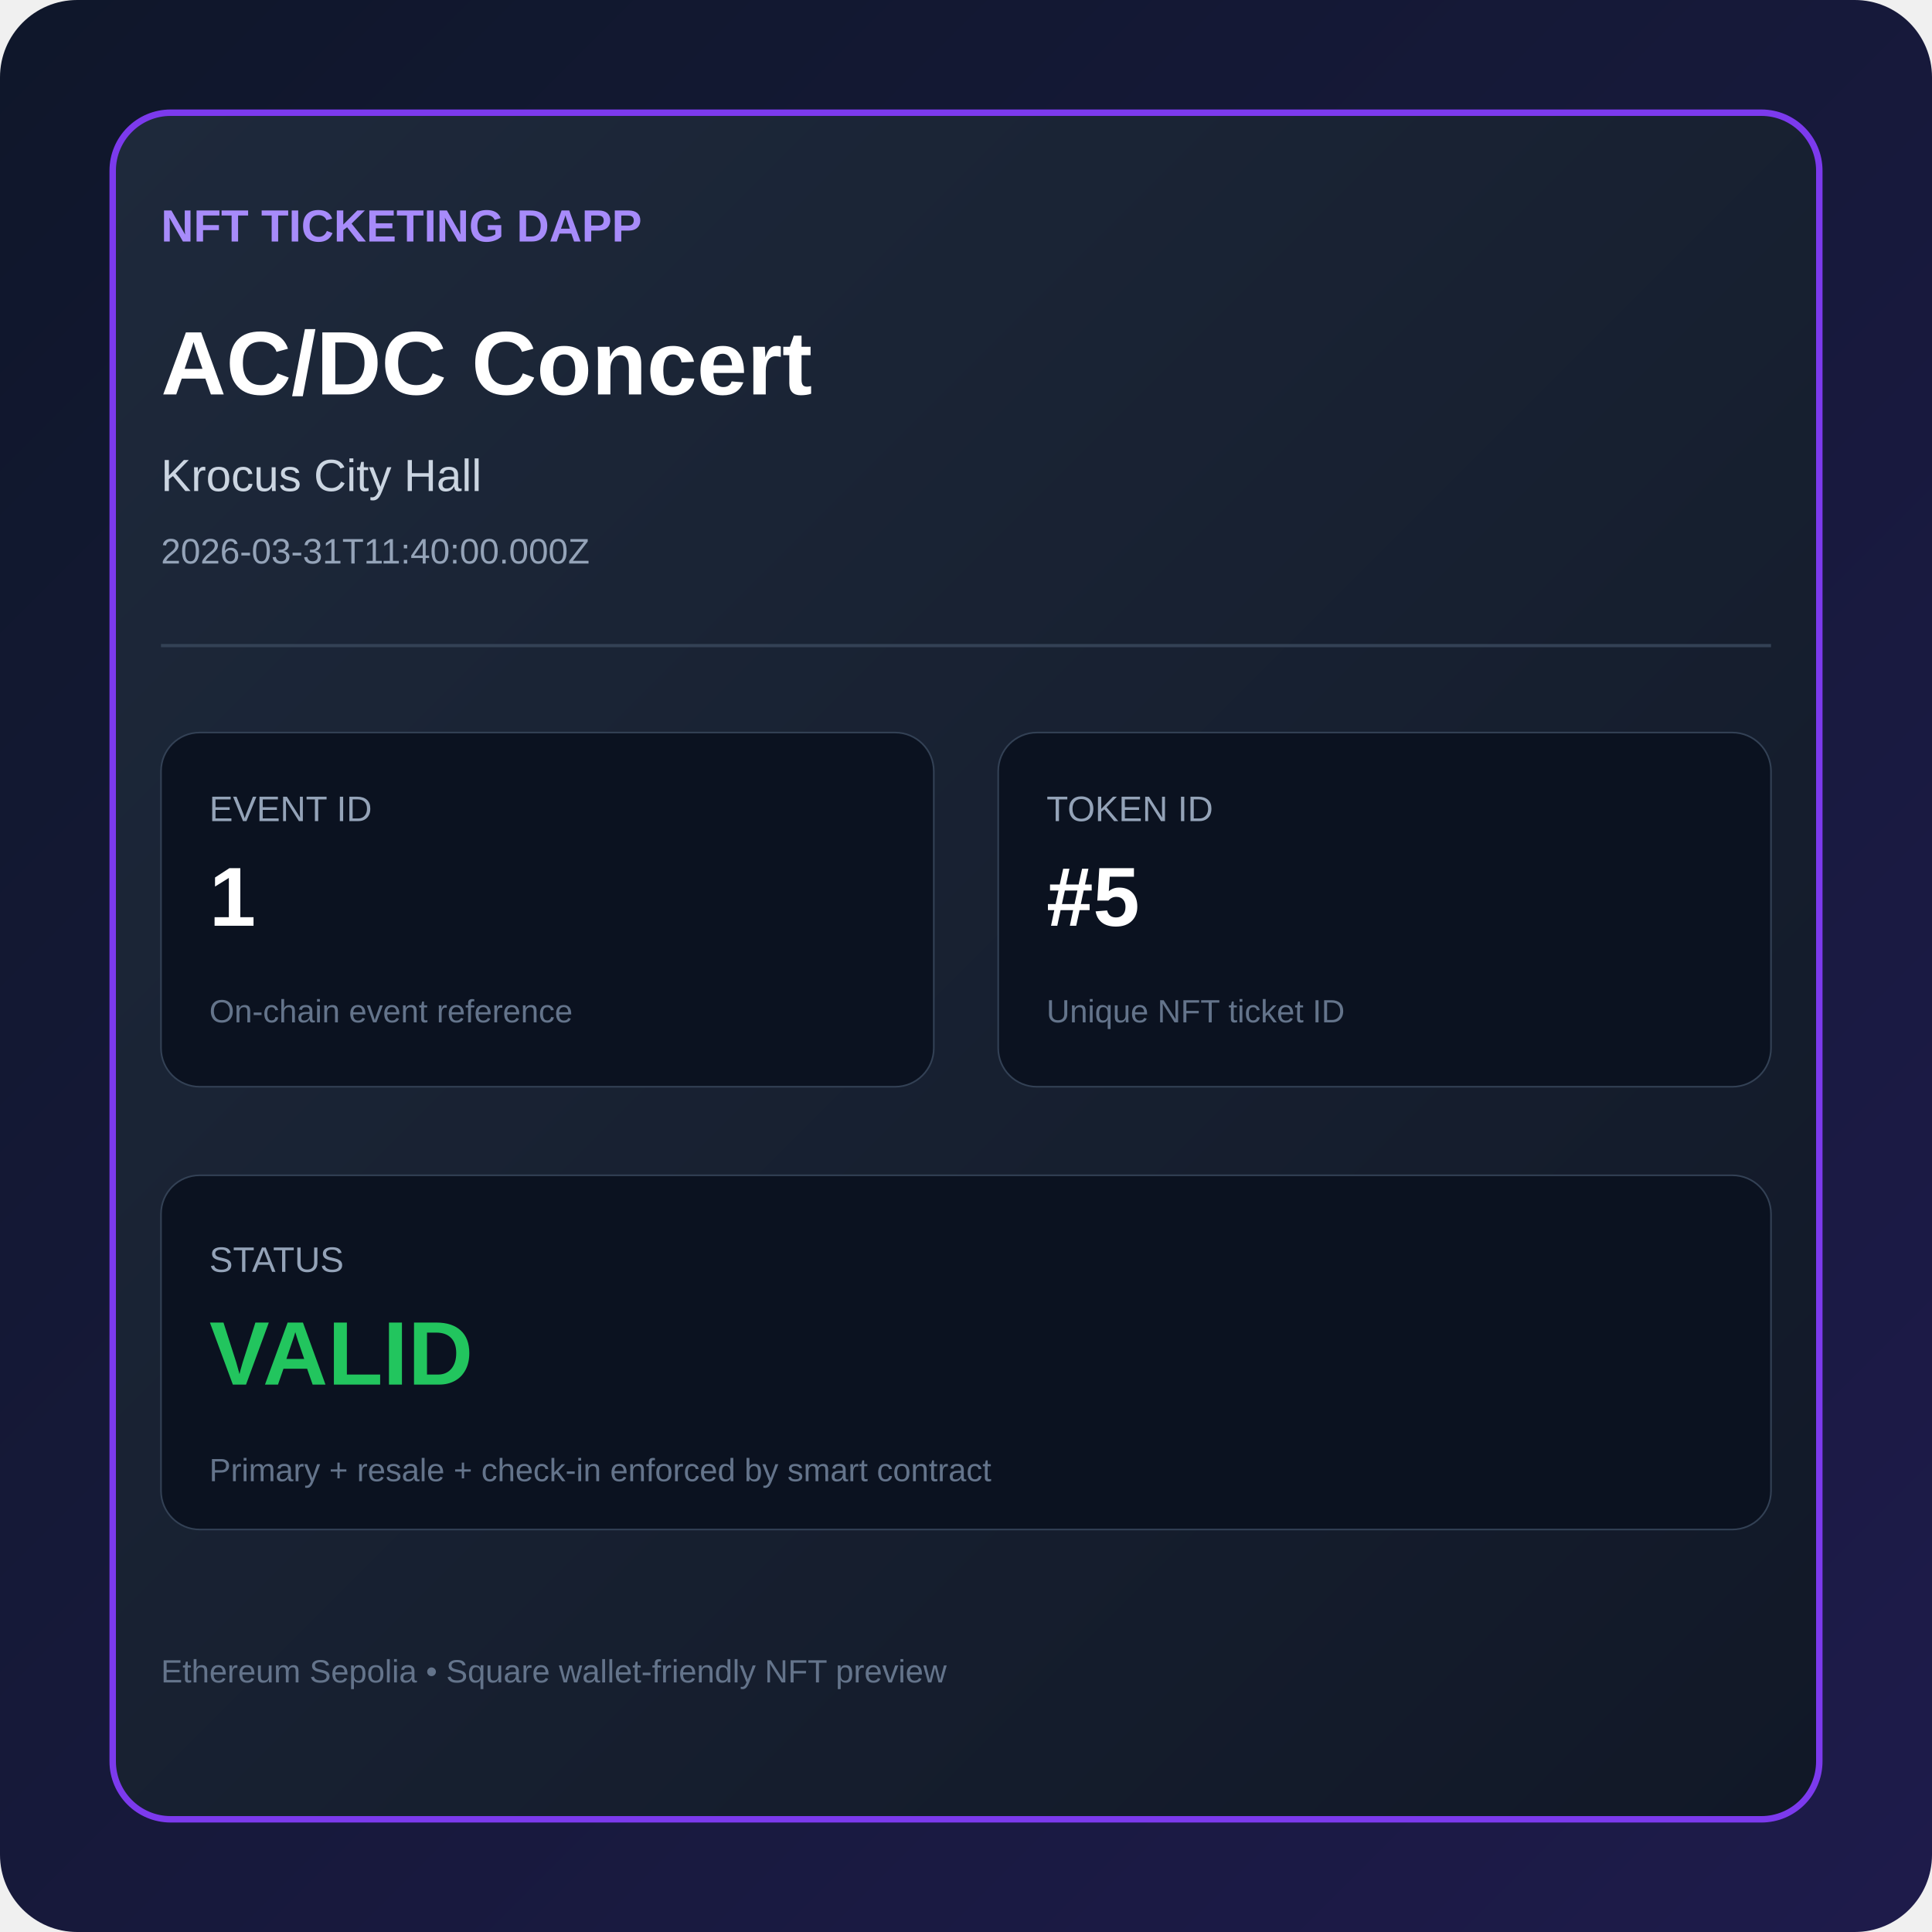
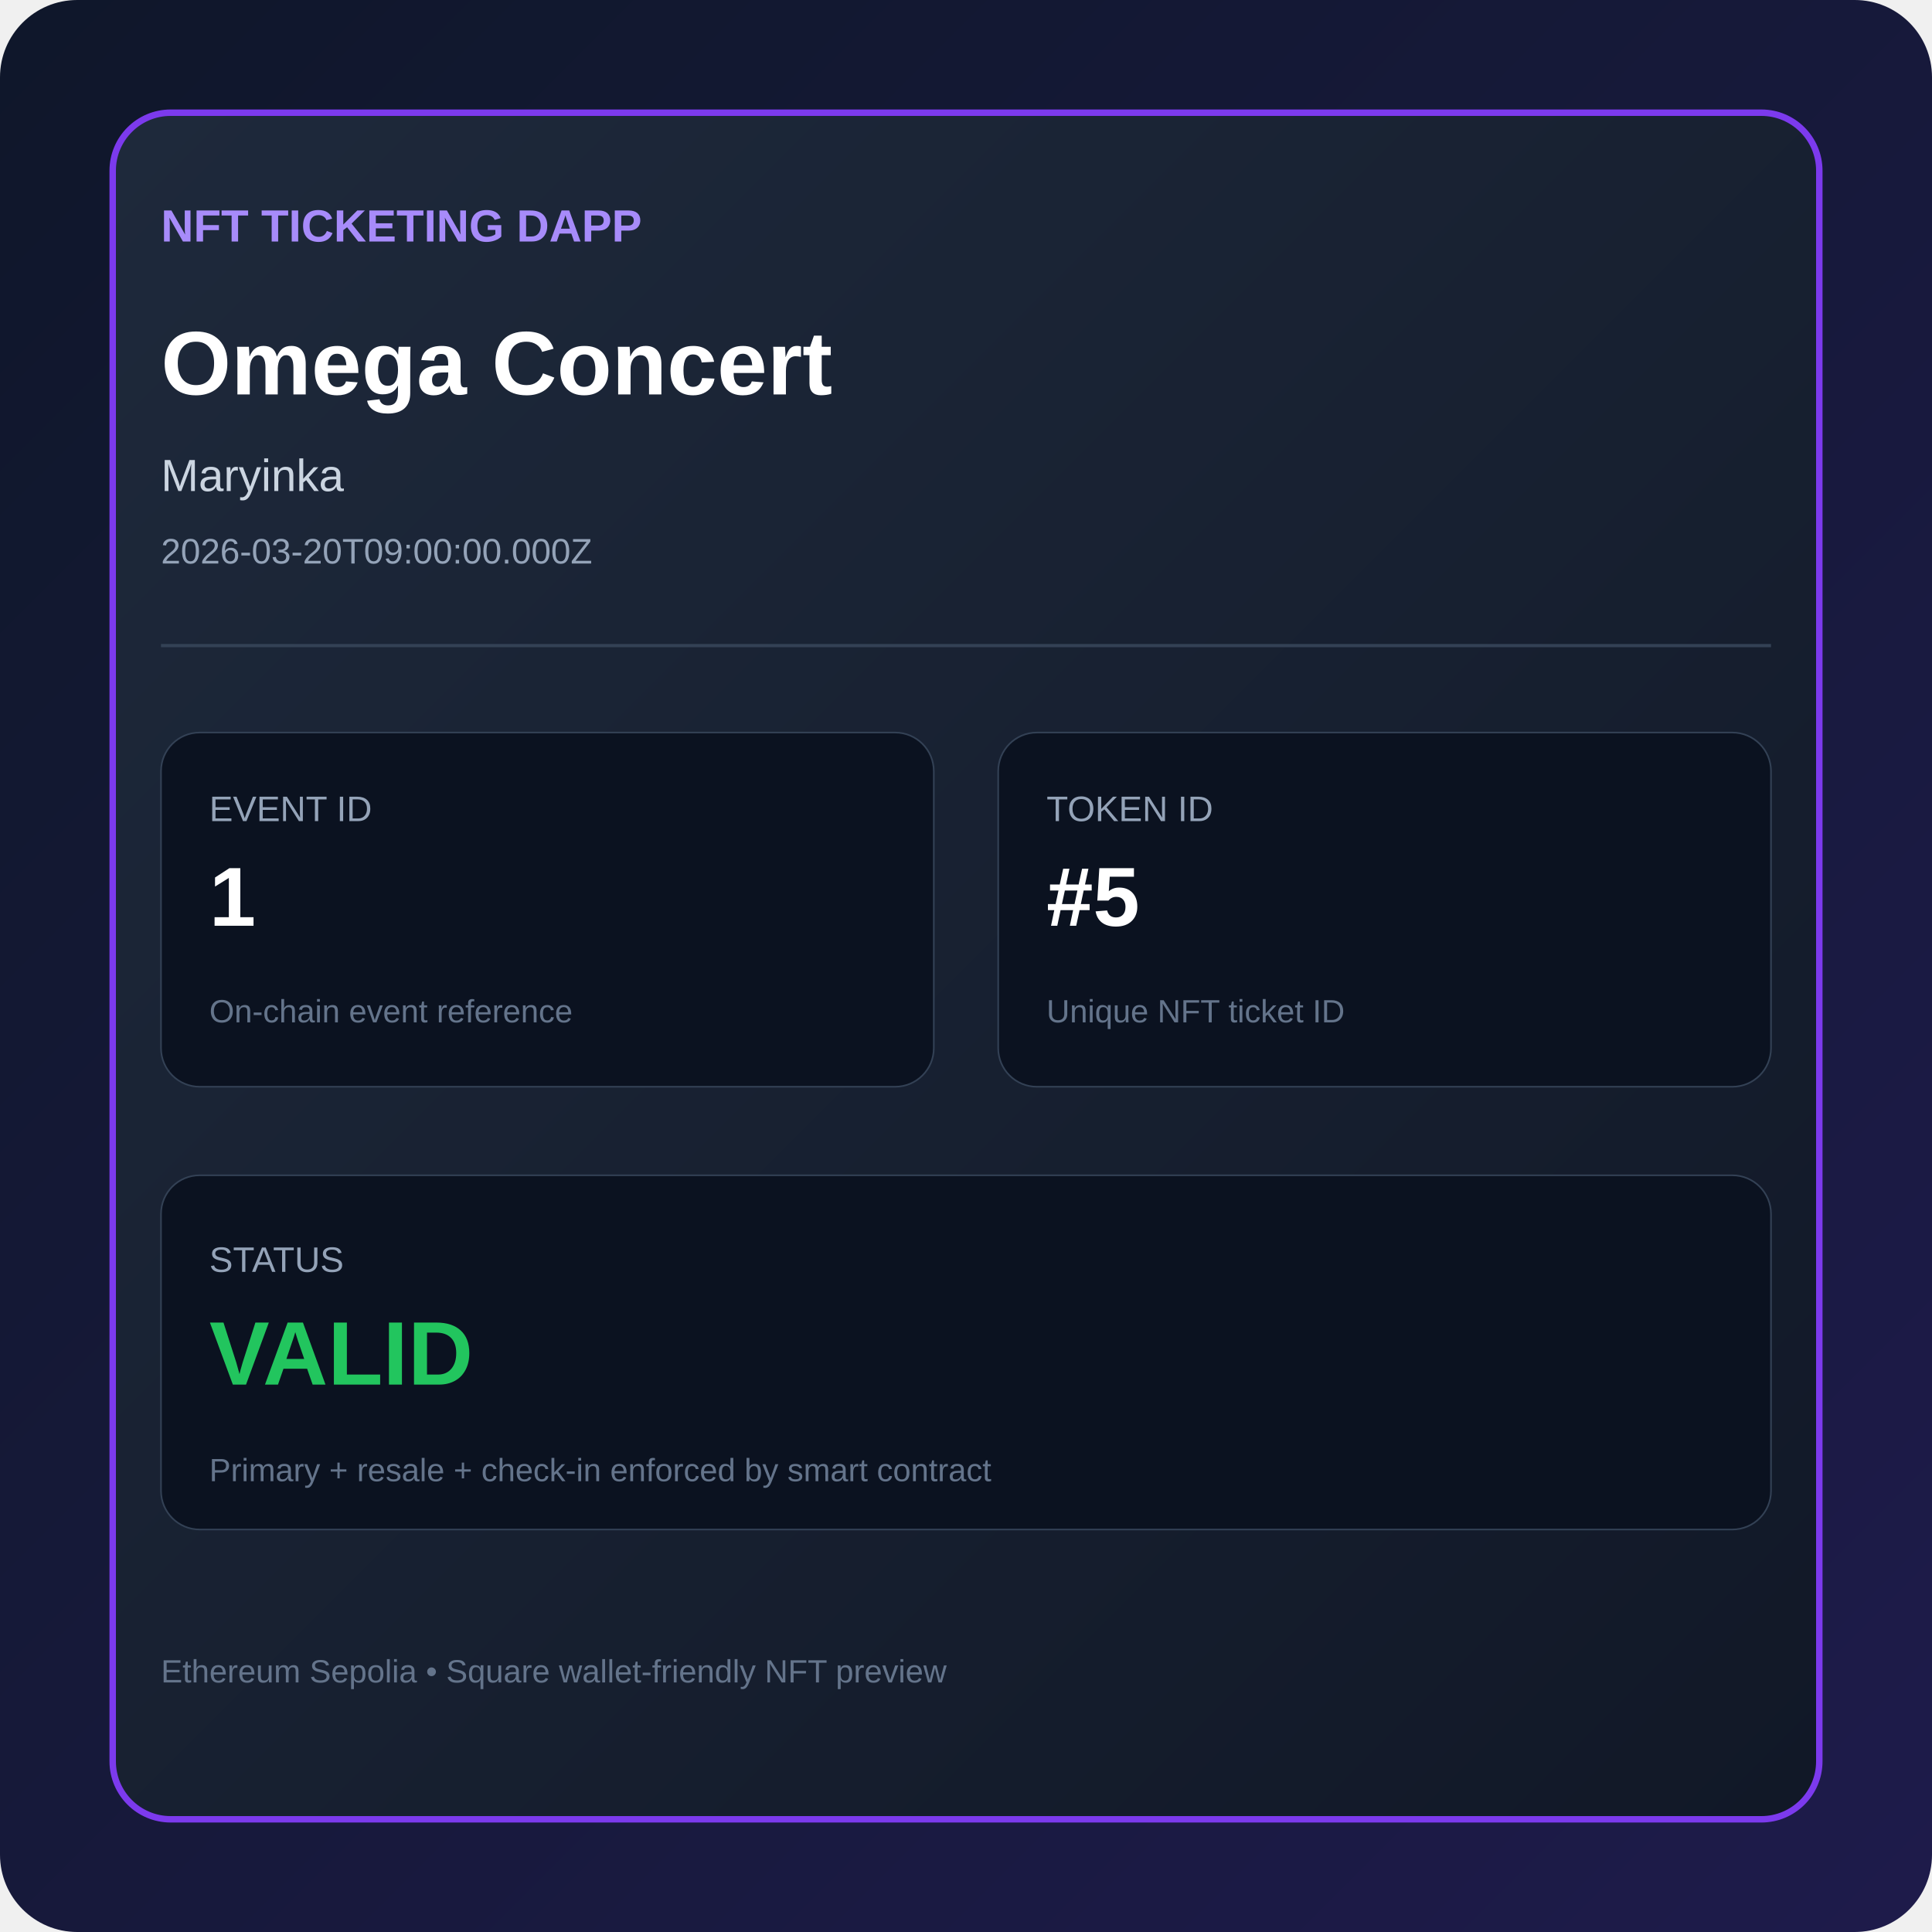
<svg xmlns="http://www.w3.org/2000/svg" width="1200" height="1200" viewBox="0 0 1200 1200">
  <defs>
    <linearGradient id="bg" x1="0" y1="0" x2="1" y2="1">
      <stop offset="0%" stop-color="#0f172a" />
      <stop offset="100%" stop-color="#1e1b4b" />
    </linearGradient>
    <linearGradient id="panel" x1="0" y1="0" x2="1" y2="1">
      <stop offset="0%" stop-color="#1e293b" />
      <stop offset="100%" stop-color="#111827" />
    </linearGradient>
  </defs>
  <rect width="1200" height="1200" rx="48" fill="url(#bg)" />
  <rect x="70" y="70" width="1060" height="1060" rx="36" fill="url(#panel)" stroke="#7c3aed" stroke-width="4" />
  <text x="100" y="150" fill="#a78bfa" font-size="28" font-family="Arial, sans-serif" font-weight="700">NFT TICKETING DAPP</text>
-   <text x="100" y="245" fill="#ffffff" font-size="56" font-family="Arial, sans-serif" font-weight="700">AC/DC Concert</text>
-   <text x="100" y="305" fill="#cbd5e1" font-size="28" font-family="Arial, sans-serif">Krocus City Hall</text>
-   <text x="100" y="350" fill="#94a3b8" font-size="22" font-family="Arial, sans-serif">2026-03-31T11:40:00.000Z</text>
+   <text x="100" y="245" fill="#ffffff" font-size="56" font-family="Arial, sans-serif" font-weight="700">Omega Concert</text>
+   <text x="100" y="305" fill="#cbd5e1" font-size="28" font-family="Arial, sans-serif">Maryinka</text>
+   <text x="100" y="350" fill="#94a3b8" font-size="22" font-family="Arial, sans-serif">2026-03-20T09:00:00.000Z</text>
  <rect x="100" y="400" width="1000" height="2" fill="#334155" />
  <rect x="100" y="455" width="480" height="220" rx="24" fill="#0b1220" stroke="#334155" />
  <text x="130" y="510" fill="#94a3b8" font-size="22" font-family="Arial, sans-serif">EVENT ID</text>
  <text x="130" y="575" fill="#ffffff" font-size="52" font-family="Arial, sans-serif" font-weight="700">1</text>
  <text x="130" y="635" fill="#64748b" font-size="20" font-family="Arial, sans-serif">On-chain event reference</text>
  <rect x="620" y="455" width="480" height="220" rx="24" fill="#0b1220" stroke="#334155" />
  <text x="650" y="510" fill="#94a3b8" font-size="22" font-family="Arial, sans-serif">TOKEN ID</text>
  <text x="650" y="575" fill="#ffffff" font-size="52" font-family="Arial, sans-serif" font-weight="700">#5</text>
  <text x="650" y="635" fill="#64748b" font-size="20" font-family="Arial, sans-serif">Unique NFT ticket ID</text>
  <rect x="100" y="730" width="1000" height="220" rx="24" fill="#0b1220" stroke="#334155" />
  <text x="130" y="790" fill="#94a3b8" font-size="22" font-family="Arial, sans-serif">STATUS</text>
  <text x="130" y="860" fill="#22c55e" font-size="56" font-family="Arial, sans-serif" font-weight="700">VALID</text>
  <text x="130" y="920" fill="#64748b" font-size="20" font-family="Arial, sans-serif">Primary + resale + check-in enforced by smart contract</text>
  <text x="100" y="1045" fill="#64748b" font-size="20" font-family="Arial, sans-serif">
    Ethereum Sepolia • Square wallet-friendly NFT preview
  </text>
</svg>
